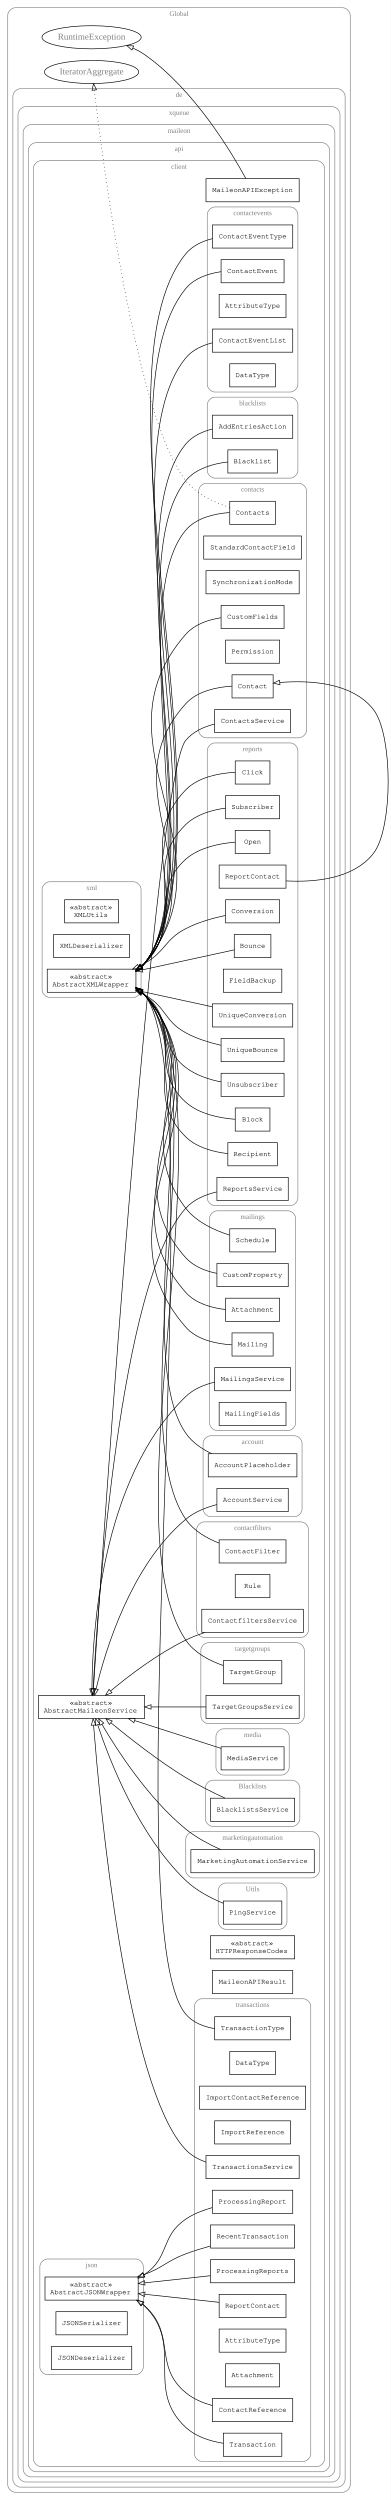
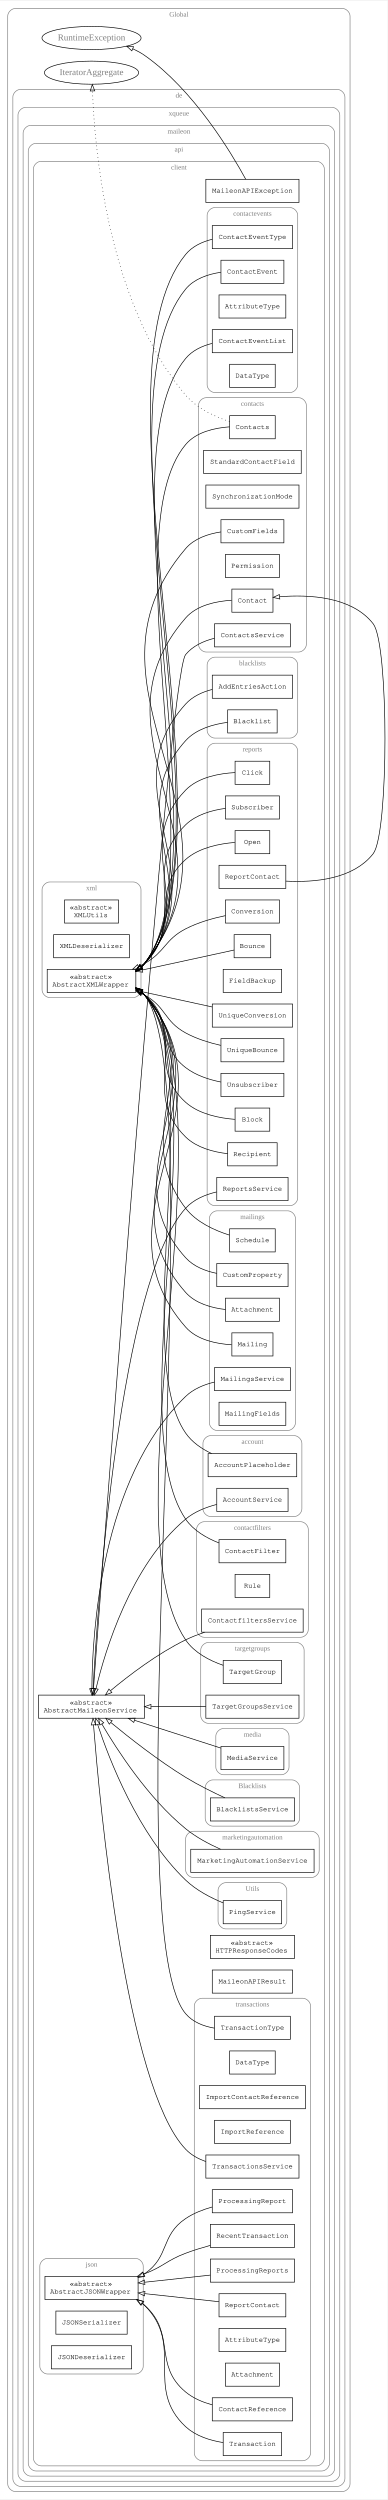
- <svg xmlns="http://www.w3.org/2000/svg" width="608pt" height="3890pt" viewBox="0.00 0.00 607.98 3890.00">
+ <svg xmlns="http://www.w3.org/2000/svg" width="603pt" height="3890pt" viewBox="0.00 0.00 603.36 3890.00">
  <g id="graph0" class="graph" transform="scale(1 1) rotate(0) translate(4 3886)">
-     <polygon fill="white" stroke="none" points="-4,4 -4,-3886 603.975,-3886 603.975,4 -4,4" />
+     <polygon fill="white" stroke="none" points="-4,4 -4,-3886 599.36,-3886 599.36,4 -4,4" />
    <g id="clust1" class="cluster">
      <path fill="none" stroke="gray" d="M20,-8C20,-8 529,-8 529,-8 535,-8 541,-14 541,-20 541,-20 541,-3862 541,-3862 541,-3868 535,-3874 529,-3874 529,-3874 20,-3874 20,-3874 14,-3874 8,-3868 8,-3862 8,-3862 8,-20 8,-20 8,-14 14,-8 20,-8" />
      <text text-anchor="middle" x="274.5" y="-3861.2" font-family="Times New Roman,serif" font-size="11.00" fill="gray">Global</text>
    </g>
    <g id="clust2" class="cluster">
      <path fill="none" stroke="gray" d="M28,-16C28,-16 521,-16 521,-16 527,-16 533,-22 533,-28 533,-28 533,-3736 533,-3736 533,-3742 527,-3748 521,-3748 521,-3748 28,-3748 28,-3748 22,-3748 16,-3742 16,-3736 16,-3736 16,-28 16,-28 16,-22 22,-16 28,-16" />
      <text text-anchor="middle" x="274.5" y="-3735.2" font-family="Times New Roman,serif" font-size="11.00" fill="gray">de</text>
    </g>
    <g id="clust3" class="cluster">
      <path fill="none" stroke="gray" d="M36,-24C36,-24 513,-24 513,-24 519,-24 525,-30 525,-36 525,-36 525,-3708 525,-3708 525,-3714 519,-3720 513,-3720 513,-3720 36,-3720 36,-3720 30,-3720 24,-3714 24,-3708 24,-3708 24,-36 24,-36 24,-30 30,-24 36,-24" />
      <text text-anchor="middle" x="274.5" y="-3707.2" font-family="Times New Roman,serif" font-size="11.00" fill="gray">xqueue</text>
    </g>
    <g id="clust4" class="cluster">
      <path fill="none" stroke="gray" d="M44,-32C44,-32 505,-32 505,-32 511,-32 517,-38 517,-44 517,-44 517,-3680 517,-3680 517,-3686 511,-3692 505,-3692 505,-3692 44,-3692 44,-3692 38,-3692 32,-3686 32,-3680 32,-3680 32,-44 32,-44 32,-38 38,-32 44,-32" />
      <text text-anchor="middle" x="274.5" y="-3679.2" font-family="Times New Roman,serif" font-size="11.00" fill="gray">maileon</text>
    </g>
    <g id="clust5" class="cluster">
      <path fill="none" stroke="gray" d="M52,-40C52,-40 497,-40 497,-40 503,-40 509,-46 509,-52 509,-52 509,-3652 509,-3652 509,-3658 503,-3664 497,-3664 497,-3664 52,-3664 52,-3664 46,-3664 40,-3658 40,-3652 40,-3652 40,-52 40,-52 40,-46 46,-40 52,-40" />
      <text text-anchor="middle" x="274.5" y="-3651.2" font-family="Times New Roman,serif" font-size="11.00" fill="gray">api</text>
    </g>
    <g id="clust6" class="cluster">
      <path fill="none" stroke="gray" d="M60,-48C60,-48 489,-48 489,-48 495,-48 501,-54 501,-60 501,-60 501,-3624 501,-3624 501,-3630 495,-3636 489,-3636 489,-3636 60,-3636 60,-3636 54,-3636 48,-3630 48,-3624 48,-3624 48,-60 48,-60 48,-54 54,-48 60,-48" />
      <text text-anchor="middle" x="274.5" y="-3623.2" font-family="Times New Roman,serif" font-size="11.00" fill="gray">client</text>
    </g>
    <g id="clust7" class="cluster">
      <path fill="none" stroke="gray" d="M324,-1526C324,-1526 454,-1526 454,-1526 460,-1526 466,-1532 466,-1538 466,-1538 466,-1640 466,-1640 466,-1646 460,-1652 454,-1652 454,-1652 324,-1652 324,-1652 318,-1652 312,-1646 312,-1640 312,-1640 312,-1538 312,-1538 312,-1532 318,-1526 324,-1526" />
      <text text-anchor="middle" x="389" y="-1639.2" font-family="Times New Roman,serif" font-size="11.00" fill="gray">account</text>
    </g>
    <g id="clust8" class="cluster">
      <path fill="none" stroke="gray" d="M327.5,-1044C327.5,-1044 450.5,-1044 450.5,-1044 456.5,-1044 462.5,-1050 462.5,-1056 462.5,-1056 462.5,-1104 462.5,-1104 462.5,-1110 456.5,-1116 450.5,-1116 450.5,-1116 327.5,-1116 327.5,-1116 321.5,-1116 315.5,-1110 315.5,-1104 315.5,-1104 315.5,-1056 315.5,-1056 315.5,-1050 321.5,-1044 327.5,-1044" />
      <text text-anchor="middle" x="389" y="-1103.2" font-family="Times New Roman,serif" font-size="11.00" fill="gray">Blacklists</text>
    </g>
    <g id="clust9" class="cluster">
      <path fill="none" stroke="gray" d="M330.5,-3276C330.5,-3276 447.5,-3276 447.5,-3276 453.5,-3276 459.5,-3282 459.5,-3288 459.5,-3288 459.5,-3552 459.5,-3552 459.5,-3558 453.5,-3564 447.5,-3564 447.5,-3564 330.5,-3564 330.5,-3564 324.5,-3564 318.5,-3558 318.5,-3552 318.5,-3552 318.5,-3288 318.5,-3288 318.5,-3282 324.5,-3276 330.5,-3276" />
      <text text-anchor="middle" x="389" y="-3551.2" font-family="Times New Roman,serif" font-size="11.00" fill="gray">contactevents</text>
    </g>
    <g id="clust10" class="cluster">
      <path fill="none" stroke="gray" d="M334,-1660C334,-1660 444,-1660 444,-1660 450,-1660 456,-1666 456,-1672 456,-1672 456,-1990 456,-1990 456,-1996 450,-2002 444,-2002 444,-2002 334,-2002 334,-2002 328,-2002 322,-1996 322,-1990 322,-1990 322,-1672 322,-1672 322,-1666 328,-1660 334,-1660" />
      <text text-anchor="middle" x="389" y="-1989.2" font-family="Times New Roman,serif" font-size="11.00" fill="gray">mailings</text>
    </g>
    <g id="clust11" class="cluster">
      <path fill="none" stroke="gray" d="M314,-1338C314,-1338 464,-1338 464,-1338 470,-1338 476,-1344 476,-1350 476,-1350 476,-1506 476,-1506 476,-1512 470,-1518 464,-1518 464,-1518 314,-1518 314,-1518 308,-1518 302,-1512 302,-1506 302,-1506 302,-1350 302,-1350 302,-1344 308,-1338 314,-1338" />
      <text text-anchor="middle" x="389" y="-1505.2" font-family="Times New Roman,serif" font-size="11.00" fill="gray">contactfilters</text>
    </g>
    <g id="clust12" class="cluster">
      <path fill="none" stroke="gray" d="M70,-191C70,-191 207,-191 207,-191 213,-191 219,-197 219,-203 219,-203 219,-359 219,-359 219,-365 213,-371 207,-371 207,-371 70,-371 70,-371 64,-371 58,-365 58,-359 58,-359 58,-203 58,-203 58,-197 64,-191 70,-191" />
      <text text-anchor="middle" x="138.5" y="-358.2" font-family="Times New Roman,serif" font-size="11.00" fill="gray">json</text>
    </g>
    <g id="clust13" class="cluster">
      <path fill="none" stroke="gray" d="M73.5,-2334C73.5,-2334 203.5,-2334 203.5,-2334 209.5,-2334 215.5,-2340 215.5,-2346 215.5,-2346 215.5,-2502 215.5,-2502 215.5,-2508 209.5,-2514 203.5,-2514 203.5,-2514 73.5,-2514 73.5,-2514 67.5,-2514 61.5,-2508 61.5,-2502 61.5,-2502 61.5,-2346 61.5,-2346 61.5,-2340 67.5,-2334 73.5,-2334" />
      <text text-anchor="middle" x="138.5" y="-2501.2" font-family="Times New Roman,serif" font-size="11.00" fill="gray">xml</text>
    </g>
    <g id="clust14" class="cluster">
      <path fill="none" stroke="gray" d="M330.5,-2010C330.5,-2010 447.5,-2010 447.5,-2010 453.5,-2010 459.5,-2016 459.5,-2022 459.5,-2022 459.5,-2718 459.5,-2718 459.5,-2724 453.5,-2730 447.5,-2730 447.5,-2730 330.5,-2730 330.5,-2730 324.5,-2730 318.5,-2724 318.5,-2718 318.5,-2718 318.5,-2022 318.5,-2022 318.5,-2016 324.5,-2010 330.5,-2010" />
      <text text-anchor="middle" x="389" y="-2717.2" font-family="Times New Roman,serif" font-size="11.00" fill="gray">reports</text>
    </g>
    <g id="clust19" class="cluster">
      <path fill="none" stroke="gray" d="M297,-964C297,-964 481,-964 481,-964 487,-964 493,-970 493,-976 493,-976 493,-1024 493,-1024 493,-1030 487,-1036 481,-1036 481,-1036 297,-1036 297,-1036 291,-1036 285,-1030 285,-1024 285,-1024 285,-976 285,-976 285,-970 291,-964 297,-964" />
      <text text-anchor="middle" x="389" y="-1023.2" font-family="Times New Roman,serif" font-size="11.00" fill="gray">marketingautomation</text>
    </g>
    <g id="clust15" class="cluster">
      <path fill="none" stroke="gray" d="M347.5,-884C347.5,-884 430.5,-884 430.5,-884 436.5,-884 442.5,-890 442.5,-896 442.5,-896 442.5,-944 442.5,-944 442.5,-950 436.5,-956 430.5,-956 430.5,-956 347.5,-956 347.5,-956 341.5,-956 335.5,-950 335.5,-944 335.5,-944 335.5,-896 335.5,-896 335.5,-890 341.5,-884 347.5,-884" />
      <text text-anchor="middle" x="389" y="-943.2" font-family="Times New Roman,serif" font-size="11.00" fill="gray">Utils</text>
    </g>
    <g id="clust16" class="cluster">
      <path fill="none" stroke="gray" d="M320.5,-1204C320.5,-1204 457.5,-1204 457.5,-1204 463.5,-1204 469.5,-1210 469.5,-1216 469.5,-1216 469.5,-1318 469.5,-1318 469.5,-1324 463.5,-1330 457.5,-1330 457.5,-1330 320.5,-1330 320.5,-1330 314.5,-1330 308.5,-1324 308.5,-1318 308.5,-1318 308.5,-1216 308.5,-1216 308.5,-1210 314.5,-1204 320.5,-1204" />
      <text text-anchor="middle" x="389" y="-1317.2" font-family="Times New Roman,serif" font-size="11.00" fill="gray">targetgroups</text>
    </g>
    <g id="clust17" class="cluster">
      <path fill="none" stroke="gray" d="M310.5,-56C310.5,-56 467.5,-56 467.5,-56 473.5,-56 479.5,-62 479.5,-68 479.5,-68 479.5,-764 479.5,-764 479.5,-770 473.5,-776 467.5,-776 467.5,-776 310.5,-776 310.5,-776 304.5,-776 298.5,-770 298.5,-764 298.5,-764 298.5,-68 298.5,-68 298.5,-62 304.5,-56 310.5,-56" />
      <text text-anchor="middle" x="389" y="-763.2" font-family="Times New Roman,serif" font-size="11.00" fill="gray">transactions</text>
    </g>
+     <g id="clust18" class="cluster">
+       <path fill="none" stroke="gray" d="M317,-2872C317,-2872 461,-2872 461,-2872 467,-2872 473,-2878 473,-2884 473,-2884 473,-3256 473,-3256 473,-3262 467,-3268 461,-3268 461,-3268 317,-3268 317,-3268 311,-3268 305,-3262 305,-3256 305,-3256 305,-2884 305,-2884 305,-2878 311,-2872 317,-2872" />
+       <text text-anchor="middle" x="389" y="-3255.2" font-family="Times New Roman,serif" font-size="11.00" fill="gray">contacts</text>
+     </g>
    <g id="clust21" class="cluster">
-       <path fill="none" stroke="gray" d="M330.5,-3142C330.5,-3142 447.5,-3142 447.5,-3142 453.5,-3142 459.5,-3148 459.5,-3154 459.5,-3154 459.5,-3256 459.5,-3256 459.5,-3262 453.5,-3268 447.5,-3268 447.5,-3268 330.5,-3268 330.5,-3268 324.5,-3268 318.5,-3262 318.5,-3256 318.5,-3256 318.5,-3154 318.5,-3154 318.5,-3148 324.5,-3142 330.5,-3142" />
-       <text text-anchor="middle" x="389" y="-3255.2" font-family="Times New Roman,serif" font-size="11.00" fill="gray">blacklists</text>
-     </g>
-     <g id="clust18" class="cluster">
-       <path fill="none" stroke="gray" d="M317,-2738C317,-2738 461,-2738 461,-2738 467,-2738 473,-2744 473,-2750 473,-2750 473,-3122 473,-3122 473,-3128 467,-3134 461,-3134 461,-3134 317,-3134 317,-3134 311,-3134 305,-3128 305,-3122 305,-3122 305,-2750 305,-2750 305,-2744 311,-2738 317,-2738" />
-       <text text-anchor="middle" x="389" y="-3121.2" font-family="Times New Roman,serif" font-size="11.00" fill="gray">contacts</text>
+       <path fill="none" stroke="gray" d="M330.5,-2738C330.5,-2738 447.5,-2738 447.5,-2738 453.5,-2738 459.5,-2744 459.5,-2750 459.5,-2750 459.5,-2852 459.5,-2852 459.5,-2858 453.5,-2864 447.5,-2864 447.5,-2864 330.5,-2864 330.5,-2864 324.5,-2864 318.5,-2858 318.5,-2852 318.5,-2852 318.5,-2750 318.5,-2750 318.5,-2744 324.5,-2738 330.5,-2738" />
+       <text text-anchor="middle" x="389" y="-2851.2" font-family="Times New Roman,serif" font-size="11.00" fill="gray">blacklists</text>
    </g>
    <g id="clust20" class="cluster">
      <path fill="none" stroke="gray" d="M344,-1124C344,-1124 434,-1124 434,-1124 440,-1124 446,-1130 446,-1136 446,-1136 446,-1184 446,-1184 446,-1190 440,-1196 434,-1196 434,-1196 344,-1196 344,-1196 338,-1196 332,-1190 332,-1184 332,-1184 332,-1136 332,-1136 332,-1130 338,-1124 344,-1124" />
      <text text-anchor="middle" x="389" y="-1183.2" font-family="Times New Roman,serif" font-size="11.00" fill="gray">media</text>
    </g>
    <g id="node1" class="node">
      <polygon fill="none" stroke="black" points="444.5,-1570 333.5,-1570 333.5,-1534 444.5,-1534 444.5,-1570" />
      <text text-anchor="middle" x="389" y="-1549.2" font-family="Courier,monospace" font-size="11.00">AccountService</text>
    </g>
    <g id="node65" class="node">
      <polygon fill="none" stroke="black" points="221,-1248 56,-1248 56,-1212 221,-1212 221,-1248" />
      <text text-anchor="start" x="104.5" y="-1233.2" font-family="Courier,monospace" font-size="11.00">«abstract»</text>
      <text text-anchor="start" x="64" y="-1221.2" font-family="Courier,monospace" font-size="11.00">AbstractMaileonService</text>
    </g>
    <g id="edge1" class="edge">
      <path fill="none" stroke="black" d="M333.404,-1544.86C316.45,-1540.47 298.65,-1533.4 285,-1522 199.477,-1450.55 159.468,-1316.45 145.53,-1258.2" />
      <polygon fill="none" stroke="black" points="148.89,-1257.19 143.226,-1248.24 142.07,-1258.77 148.89,-1257.19" />
    </g>
    <g id="node2" class="node">
      <polygon fill="none" stroke="black" points="458,-1624 320,-1624 320,-1588 458,-1588 458,-1624" />
      <text text-anchor="middle" x="389" y="-1603.2" font-family="Courier,monospace" font-size="11.00">AccountPlaceholder</text>
    </g>
    <g id="node23" class="node">
      <polygon fill="none" stroke="black" points="207.5,-2378 69.5,-2378 69.5,-2342 207.5,-2342 207.5,-2378" />
      <text text-anchor="start" x="104.5" y="-2363.2" font-family="Courier,monospace" font-size="11.00">«abstract»</text>
      <text text-anchor="start" x="77.5" y="-2351.2" font-family="Courier,monospace" font-size="11.00">AbstractXMLWrapper</text>
    </g>
    <g id="edge14" class="edge">
      <path fill="none" stroke="black" d="M325.484,-1624.02C309.905,-1631.46 294.853,-1641.79 285,-1656 198.27,-1781.1 319.105,-2221.61 221,-2338 219.465,-2339.82 217.797,-2341.5 216.018,-2343.05" />
      <polygon fill="none" stroke="black" points="213.723,-2340.38 207.583,-2349.02 217.768,-2346.1 213.723,-2340.38" />
    </g>
    <g id="node3" class="node">
      <polygon fill="none" stroke="black" points="454.5,-1088 323.5,-1088 323.5,-1052 454.5,-1052 454.5,-1088" />
      <text text-anchor="middle" x="389" y="-1067.2" font-family="Courier,monospace" font-size="11.00">BlacklistsService</text>
    </g>
    <g id="edge2" class="edge">
      <path fill="none" stroke="black" d="M346.171,-1088.04C327.059,-1096.85 304.408,-1108.11 285,-1120 242.482,-1146.05 197.223,-1181.67 168.68,-1205.23" />
      <polygon fill="none" stroke="black" points="166.187,-1202.75 160.735,-1211.83 170.662,-1208.13 166.187,-1202.75" />
    </g>
    <g id="node4" class="node">
      <polygon fill="none" stroke="black" points="438,-3482 340,-3482 340,-3446 438,-3446 438,-3482" />
      <text text-anchor="middle" x="389" y="-3461.2" font-family="Courier,monospace" font-size="11.00">ContactEvent</text>
    </g>
    <g id="edge3" class="edge">
      <path fill="none" stroke="black" d="M339.9,-3463.25C319.881,-3460.29 298.259,-3453.14 285,-3437 136.623,-3256.36 363.564,-2572.26 221,-2387 219.369,-2384.88 217.567,-2382.93 215.625,-2381.12" />
      <polygon fill="none" stroke="black" points="217.575,-2378.21 207.512,-2374.9 213.313,-2383.76 217.575,-2378.21" />
    </g>
    <g id="node5" class="node">
      <polygon fill="none" stroke="black" points="451.5,-3374 326.5,-3374 326.5,-3338 451.5,-3338 451.5,-3374" />
      <text text-anchor="middle" x="389" y="-3353.2" font-family="Courier,monospace" font-size="11.00">ContactEventList</text>
    </g>
    <g id="edge5" class="edge">
      <path fill="none" stroke="black" d="M326.274,-3352.51C310.606,-3348.56 295.31,-3341.46 285,-3329 151.261,-3167.33 349.536,-2552.83 221,-2387 219.516,-2385.09 217.892,-2383.31 216.152,-2381.65" />
      <polygon fill="none" stroke="black" points="217.886,-2378.56 207.852,-2375.16 213.576,-2384.08 217.886,-2378.56" />
    </g>
    <g id="node6" class="node">
      <polygon fill="none" stroke="black" points="441,-3428 337,-3428 337,-3392 441,-3392 441,-3428" />
      <text text-anchor="middle" x="389" y="-3407.2" font-family="Courier,monospace" font-size="11.00">AttributeType</text>
    </g>
    <g id="node7" class="node">
      <polygon fill="none" stroke="black" points="451.5,-3536 326.5,-3536 326.5,-3500 451.5,-3500 451.5,-3536" />
      <text text-anchor="middle" x="389" y="-3515.2" font-family="Courier,monospace" font-size="11.00">ContactEventType</text>
    </g>
    <g id="edge28" class="edge">
      <path fill="none" stroke="black" d="M326.462,-3514.64C310.699,-3510.71 295.307,-3503.59 285,-3491 129.302,-3300.87 370.58,-2581.98 221,-2387 219.373,-2384.88 217.573,-2382.92 215.634,-2381.12" />
      <polygon fill="none" stroke="black" points="217.588,-2378.21 207.527,-2374.88 213.321,-2383.75 217.588,-2378.21" />
    </g>
    <g id="node8" class="node">
      <polygon fill="none" stroke="black" points="424.5,-3320 353.5,-3320 353.5,-3284 424.5,-3284 424.5,-3320" />
      <text text-anchor="middle" x="389" y="-3299.2" font-family="Courier,monospace" font-size="11.00">DataType</text>
    </g>
    <g id="node9" class="node">
      <polygon fill="none" stroke="black" points="424.5,-1974 353.5,-1974 353.5,-1938 424.5,-1938 424.5,-1974" />
      <text text-anchor="middle" x="389" y="-1953.2" font-family="Courier,monospace" font-size="11.00">Schedule</text>
    </g>
    <g id="edge4" class="edge">
      <path fill="none" stroke="black" d="M353.169,-1964.21C330.328,-1971.41 301.702,-1984.24 285,-2006 193.502,-2125.2 323.298,-2227.92 221,-2338 219.419,-2339.7 217.722,-2341.28 215.929,-2342.73" />
      <polygon fill="none" stroke="black" points="213.853,-2339.91 207.515,-2348.4 217.764,-2345.72 213.853,-2339.91" />
    </g>
    <g id="node10" class="node">
      <polygon fill="none" stroke="black" points="444.5,-1920 333.5,-1920 333.5,-1884 444.5,-1884 444.5,-1920" />
      <text text-anchor="middle" x="389" y="-1899.2" font-family="Courier,monospace" font-size="11.00">CustomProperty</text>
    </g>
    <g id="edge7" class="edge">
      <path fill="none" stroke="black" d="M333.41,-1904.63C315.638,-1908.24 297.332,-1915.35 285,-1929 161.643,-2065.51 343.859,-2201.04 221,-2338 219.449,-2339.73 217.779,-2341.33 216.008,-2342.81" />
      <polygon fill="none" stroke="black" points="213.924,-2339.99 207.675,-2348.55 217.895,-2345.76 213.924,-2339.99" />
    </g>
    <g id="node11" class="node">
      <polygon fill="none" stroke="black" points="431,-1866 347,-1866 347,-1830 431,-1830 431,-1866" />
      <text text-anchor="middle" x="389" y="-1845.2" font-family="Courier,monospace" font-size="11.00">Attachment</text>
    </g>
    <g id="edge34" class="edge">
      <path fill="none" stroke="black" d="M346.997,-1848.37C325.455,-1850.82 300.4,-1857.65 285,-1875 147.105,-2030.37 358.328,-2182.13 221,-2338 219.465,-2339.74 217.808,-2341.35 216.049,-2342.84" />
      <polygon fill="none" stroke="black" points="213.96,-2340.03 207.757,-2348.62 217.963,-2345.78 213.96,-2340.03" />
    </g>
    <g id="node12" class="node">
      <polygon fill="none" stroke="black" points="421,-1812 357,-1812 357,-1776 421,-1776 421,-1812" />
      <text text-anchor="middle" x="389" y="-1791.2" font-family="Courier,monospace" font-size="11.00">Mailing</text>
    </g>
    <g id="edge37" class="edge">
      <path fill="none" stroke="black" d="M356.654,-1793.45C333.35,-1794.84 302.65,-1800.83 285,-1821 132.541,-1995.25 372.823,-2163.2 221,-2338 219.477,-2339.75 217.831,-2341.37 216.082,-2342.87" />
      <polygon fill="none" stroke="black" points="213.99,-2340.06 207.823,-2348.68 218.016,-2345.79 213.99,-2340.06" />
    </g>
    <g id="node13" class="node">
      <polygon fill="none" stroke="black" points="448,-1758 330,-1758 330,-1722 448,-1722 448,-1758" />
      <text text-anchor="middle" x="389" y="-1737.2" font-family="Courier,monospace" font-size="11.00">MailingsService</text>
    </g>
    <g id="edge41" class="edge">
      <path fill="none" stroke="black" d="M329.882,-1735.36C313.624,-1731.47 297.109,-1724.68 285,-1713 152.277,-1585 139.45,-1340.84 139.08,-1258.17" />
      <polygon fill="none" stroke="black" points="142.58,-1258.04 139.095,-1248.03 135.58,-1258.03 142.58,-1258.04" />
    </g>
    <g id="node14" class="node">
      <polygon fill="none" stroke="black" points="441,-1704 337,-1704 337,-1668 441,-1668 441,-1704" />
      <text text-anchor="middle" x="389" y="-1683.2" font-family="Courier,monospace" font-size="11.00">MailingFields</text>
    </g>
    <g id="node15" class="node">
      <polygon fill="none" stroke="black" points="468,-1382 310,-1382 310,-1346 468,-1346 468,-1382" />
      <text text-anchor="middle" x="389" y="-1361.2" font-family="Courier,monospace" font-size="11.00">ContactfiltersService</text>
    </g>
    <g id="edge6" class="edge">
      <path fill="none" stroke="black" d="M314.536,-1345.93C304.407,-1342.48 294.299,-1338.51 285,-1334 241.02,-1312.65 196.097,-1278.22 168.03,-1254.87" />
      <polygon fill="none" stroke="black" points="170.133,-1252.07 160.228,-1248.31 165.626,-1257.43 170.133,-1252.07" />
    </g>
    <g id="node16" class="node">
      <polygon fill="none" stroke="black" points="416,-1436 362,-1436 362,-1400 416,-1400 416,-1436" />
      <text text-anchor="middle" x="389" y="-1415.2" font-family="Courier,monospace" font-size="11.00">Rule</text>
    </g>
    <g id="node17" class="node">
      <polygon fill="none" stroke="black" points="441,-1490 337,-1490 337,-1454 441,-1454 441,-1490" />
      <text text-anchor="middle" x="389" y="-1469.2" font-family="Courier,monospace" font-size="11.00">ContactFilter</text>
    </g>
    <g id="edge43" class="edge">
      <path fill="none" stroke="black" d="M336.925,-1484.92C317.505,-1492.49 297.152,-1504.18 285,-1522 182.512,-1672.27 337.159,-2198.03 221,-2338 219.479,-2339.83 217.823,-2341.52 216.055,-2343.08" />
      <polygon fill="none" stroke="black" points="213.758,-2340.42 207.657,-2349.08 217.828,-2346.11 213.758,-2340.42" />
    </g>
    <g id="node18" class="node">
      <polygon fill="none" stroke="black" points="211,-343 66,-343 66,-307 211,-307 211,-343" />
      <text text-anchor="start" x="104.5" y="-328.2" font-family="Courier,monospace" font-size="11.00">«abstract»</text>
      <text text-anchor="start" x="74" y="-316.2" font-family="Courier,monospace" font-size="11.00">AbstractJSONWrapper</text>
    </g>
    <g id="node19" class="node">
      <polygon fill="none" stroke="black" points="194,-289 83,-289 83,-253 194,-253 194,-289" />
      <text text-anchor="middle" x="138.5" y="-268.2" font-family="Courier,monospace" font-size="11.00">JSONSerializer</text>
    </g>
    <g id="node20" class="node">
      <polygon fill="none" stroke="black" points="201,-235 76,-235 76,-199 201,-199 201,-235" />
      <text text-anchor="middle" x="138.5" y="-214.2" font-family="Courier,monospace" font-size="11.00">JSONDeserializer</text>
    </g>
    <g id="node21" class="node">
      <polygon fill="none" stroke="black" points="180.5,-2486 96.5,-2486 96.5,-2450 180.5,-2450 180.5,-2486" />
      <text text-anchor="start" x="104.5" y="-2471.2" font-family="Courier,monospace" font-size="11.00">«abstract»</text>
      <text text-anchor="start" x="111" y="-2459.2" font-family="Courier,monospace" font-size="11.00">XMLUtils</text>
    </g>
    <g id="node22" class="node">
      <polygon fill="none" stroke="black" points="197.5,-2432 79.5,-2432 79.5,-2396 197.5,-2396 197.5,-2432" />
      <text text-anchor="middle" x="138.5" y="-2411.2" font-family="Courier,monospace" font-size="11.00">XMLDeserializer</text>
    </g>
    <g id="node24" class="node">
      <polygon fill="none" stroke="black" points="427.5,-2108 350.5,-2108 350.5,-2072 427.5,-2072 427.5,-2108" />
      <text text-anchor="middle" x="389" y="-2087.2" font-family="Courier,monospace" font-size="11.00">Recipient</text>
    </g>
    <g id="edge8" class="edge">
      <path fill="none" stroke="black" d="M350.463,-2090.96C328.703,-2093.47 302.275,-2100.16 285,-2117 211.776,-2188.38 293.963,-2266.35 221,-2338 219.51,-2339.46 217.933,-2340.83 216.284,-2342.11" />
      <polygon fill="none" stroke="black" points="213.992,-2339.43 207.501,-2347.8 217.797,-2345.3 213.992,-2339.43" />
    </g>
    <g id="node25" class="node">
      <polygon fill="none" stroke="black" points="416,-2702 362,-2702 362,-2666 416,-2666 416,-2702" />
      <text text-anchor="middle" x="389" y="-2681.2" font-family="Courier,monospace" font-size="11.00">Click</text>
    </g>
    <g id="edge12" class="edge">
      <path fill="none" stroke="black" d="M361.902,-2684.28C338.556,-2683.07 305.02,-2677.5 285,-2657 198.832,-2568.77 304.322,-2477.92 221,-2387 219.445,-2385.3 217.782,-2383.71 216.028,-2382.22" />
      <polygon fill="none" stroke="black" points="217.98,-2379.32 207.821,-2376.31 213.887,-2384.99 217.98,-2379.32" />
    </g>
    <g id="node26" class="node">
      <polygon fill="none" stroke="black" points="444.5,-2054 333.5,-2054 333.5,-2018 444.5,-2018 444.5,-2054" />
      <text text-anchor="middle" x="389" y="-2033.2" font-family="Courier,monospace" font-size="11.00">ReportsService</text>
    </g>
    <g id="edge13" class="edge">
      <path fill="none" stroke="black" d="M333.27,-2031.4C315.593,-2027.24 297.383,-2019.66 285,-2006 182.014,-1892.38 147.903,-1384.59 140.943,-1258.44" />
      <polygon fill="none" stroke="black" points="144.418,-1257.88 140.385,-1248.08 137.428,-1258.25 144.418,-1257.88" />
    </g>
    <g id="node27" class="node">
      <polygon fill="none" stroke="black" points="441,-2540 337,-2540 337,-2504 441,-2504 441,-2540" />
      <text text-anchor="middle" x="389" y="-2519.2" font-family="Courier,monospace" font-size="11.00">ReportContact</text>
    </g>
    <g id="node59" class="node">
-       <polygon fill="none" stroke="black" points="421,-2836 357,-2836 357,-2800 421,-2800 421,-2836" />
-       <text text-anchor="middle" x="389" y="-2815.2" font-family="Courier,monospace" font-size="11.00">Contact</text>
+       <polygon fill="none" stroke="black" points="421,-2970 357,-2970 357,-2934 421,-2934 421,-2970" />
+       <text text-anchor="middle" x="389" y="-2949.2" font-family="Courier,monospace" font-size="11.00">Contact</text>
    </g>
    <g id="edge22" class="edge">
-       <path fill="none" stroke="black" d="M441.048,-2515.31C485.067,-2512.93 545.812,-2518.05 577,-2558 607.634,-2597.24 607.634,-2742.76 577,-2782 543.488,-2824.92 475.851,-2827.65 431.505,-2824.05" />
-       <polygon fill="none" stroke="black" points="431.605,-2820.54 421.318,-2823.08 430.942,-2827.51 431.605,-2820.54" />
+       <path fill="none" stroke="black" d="M441.048,-2515.31C485.067,-2512.93 545.812,-2518.05 577,-2558 601.48,-2589.35 601.48,-2884.65 577,-2916 543.488,-2958.92 475.851,-2961.65 431.505,-2958.05" />
+       <polygon fill="none" stroke="black" points="431.605,-2954.54 421.318,-2957.08 430.942,-2961.51 431.605,-2954.54" />
    </g>
    <g id="node28" class="node">
      <polygon fill="none" stroke="black" points="431,-2648 347,-2648 347,-2612 431,-2612 431,-2648" />
      <text text-anchor="middle" x="389" y="-2627.2" font-family="Courier,monospace" font-size="11.00">Subscriber</text>
    </g>
    <g id="edge23" class="edge">
      <path fill="none" stroke="black" d="M346.963,-2628.56C325.945,-2625.73 301.397,-2618.89 285,-2603 213.088,-2533.33 290.663,-2458.92 221,-2387 219.399,-2385.35 217.695,-2383.8 215.906,-2382.34" />
      <polygon fill="none" stroke="black" points="217.78,-2379.38 207.573,-2376.54 213.782,-2385.13 217.78,-2379.38" />
    </g>
    <g id="node29" class="node">
      <polygon fill="none" stroke="black" points="416,-2594 362,-2594 362,-2558 416,-2558 416,-2594" />
      <text text-anchor="middle" x="389" y="-2573.2" font-family="Courier,monospace" font-size="11.00">Open</text>
    </g>
    <g id="edge24" class="edge">
      <path fill="none" stroke="black" d="M361.673,-2575.52C338.819,-2573.74 306.162,-2567.77 285,-2549 227.079,-2497.64 277.261,-2440.18 221,-2387 219.497,-2385.58 217.918,-2384.23 216.274,-2382.96" />
      <polygon fill="none" stroke="black" points="217.845,-2379.8 207.585,-2377.15 213.956,-2385.62 217.845,-2379.8" />
    </g>
    <g id="node30" class="node">
      <polygon fill="none" stroke="black" points="434.5,-2378 343.5,-2378 343.5,-2342 434.5,-2342 434.5,-2378" />
      <text text-anchor="middle" x="389" y="-2357.2" font-family="Courier,monospace" font-size="11.00">FieldBackup</text>
    </g>
    <g id="node31" class="node">
      <polygon fill="none" stroke="black" points="431,-2486 347,-2486 347,-2450 431,-2450 431,-2486" />
      <text text-anchor="middle" x="389" y="-2465.2" font-family="Courier,monospace" font-size="11.00">Conversion</text>
    </g>
    <g id="edge29" class="edge">
      <path fill="none" stroke="black" d="M346.858,-2461.57C327.363,-2457.46 304.198,-2450.96 285,-2441 251.965,-2423.86 253.474,-2405.18 221,-2387 217.982,-2385.31 214.842,-2383.71 211.626,-2382.18" />
      <polygon fill="none" stroke="black" points="212.965,-2378.95 202.403,-2378.11 210.138,-2385.35 212.965,-2378.95" />
    </g>
    <g id="node32" class="node">
      <polygon fill="none" stroke="black" points="417.5,-2432 360.5,-2432 360.5,-2396 417.5,-2396 417.5,-2432" />
      <text text-anchor="middle" x="389" y="-2411.2" font-family="Courier,monospace" font-size="11.00">Bounce</text>
    </g>
    <g id="edge31" class="edge">
      <path fill="none" stroke="black" d="M360.457,-2408.01C326.231,-2400.58 266.386,-2387.57 217.603,-2376.97" />
      <polygon fill="none" stroke="black" points="218.205,-2373.52 207.69,-2374.82 216.719,-2380.36 218.205,-2373.52" />
    </g>
    <g id="node33" class="node">
      <polygon fill="none" stroke="black" points="451.5,-2324 326.5,-2324 326.5,-2288 451.5,-2288 451.5,-2324" />
      <text text-anchor="middle" x="389" y="-2303.2" font-family="Courier,monospace" font-size="11.00">UniqueConversion</text>
    </g>
    <g id="edge33" class="edge">
      <path fill="none" stroke="black" d="M326.254,-2319.42C293.547,-2326.53 253.026,-2335.33 218.097,-2342.92" />
      <polygon fill="none" stroke="black" points="216.958,-2339.59 207.929,-2345.13 218.444,-2346.43 216.958,-2339.59" />
    </g>
    <g id="node34" class="node">
      <polygon fill="none" stroke="black" points="438,-2270 340,-2270 340,-2234 438,-2234 438,-2270" />
      <text text-anchor="middle" x="389" y="-2249.2" font-family="Courier,monospace" font-size="11.00">UniqueBounce</text>
    </g>
    <g id="edge35" class="edge">
      <path fill="none" stroke="black" d="M339.764,-2259.55C321.835,-2263.65 301.786,-2269.82 285,-2279 251.059,-2297.57 254.873,-2319.31 221,-2338 219.677,-2338.73 218.328,-2339.44 216.957,-2340.12" />
      <polygon fill="none" stroke="black" points="215.323,-2337.02 207.647,-2344.32 218.202,-2343.4 215.323,-2337.02" />
    </g>
    <g id="node35" class="node">
      <polygon fill="none" stroke="black" points="438,-2216 340,-2216 340,-2180 438,-2180 438,-2216" />
      <text text-anchor="middle" x="389" y="-2195.2" font-family="Courier,monospace" font-size="11.00">Unsubscriber</text>
    </g>
    <g id="edge36" class="edge">
      <path fill="none" stroke="black" d="M339.871,-2202.53C321.241,-2206.24 300.676,-2212.94 285,-2225 239.259,-2260.2 266.612,-2302.63 221,-2338 219.607,-2339.08 218.164,-2340.11 216.68,-2341.09" />
      <polygon fill="none" stroke="black" points="214.743,-2338.16 207.783,-2346.15 218.206,-2344.24 214.743,-2338.16" />
    </g>
    <g id="node36" class="node">
      <polygon fill="none" stroke="black" points="416,-2162 362,-2162 362,-2126 416,-2126 416,-2162" />
      <text text-anchor="middle" x="389" y="-2141.2" font-family="Courier,monospace" font-size="11.00">Block</text>
    </g>
    <g id="edge42" class="edge">
      <path fill="none" stroke="black" d="M361.626,-2144.43C338.742,-2146.17 306.065,-2152.13 285,-2171 225.801,-2224.04 280.006,-2284.74 221,-2338 219.49,-2339.36 217.905,-2340.64 216.257,-2341.84" />
      <polygon fill="none" stroke="black" points="214.216,-2338.99 207.547,-2347.22 217.894,-2344.95 214.216,-2338.99" />
    </g>
    <g id="node37" class="node">
      <polygon fill="none" stroke="black" points="434.5,-928 343.5,-928 343.5,-892 434.5,-892 434.5,-928" />
      <text text-anchor="middle" x="389" y="-907.2" font-family="Courier,monospace" font-size="11.00">PingService</text>
    </g>
    <g id="edge9" class="edge">
      <path fill="none" stroke="black" d="M343.442,-924.505C323.768,-932.587 301.431,-944.251 285,-960 210.761,-1031.16 165.728,-1148.61 148.085,-1202.02" />
      <polygon fill="none" stroke="black" points="144.664,-1201.22 144.921,-1211.81 151.325,-1203.37 144.664,-1201.22" />
    </g>
    <g id="node38" class="node">
      <polygon fill="none" stroke="black" points="434.5,-1302 343.5,-1302 343.5,-1266 434.5,-1266 434.5,-1302" />
      <text text-anchor="middle" x="389" y="-1281.2" font-family="Courier,monospace" font-size="11.00">TargetGroup</text>
    </g>
    <g id="edge10" class="edge">
      <path fill="none" stroke="black" d="M343.464,-1294.39C322.151,-1301.77 298.407,-1314.03 285,-1334 160.383,-1519.61 362.512,-2164.92 221,-2338 219.493,-2339.84 217.848,-2341.54 216.09,-2343.11" />
      <polygon fill="none" stroke="black" points="213.791,-2340.45 207.727,-2349.14 217.886,-2346.13 213.791,-2340.45" />
    </g>
    <g id="node39" class="node">
      <polygon fill="none" stroke="black" points="461.5,-1248 316.5,-1248 316.5,-1212 461.5,-1212 461.5,-1248" />
      <text text-anchor="middle" x="389" y="-1227.2" font-family="Courier,monospace" font-size="11.00">TargetGroupsService</text>
    </g>
    <g id="edge19" class="edge">
      <path fill="none" stroke="black" d="M316.457,-1230C289.895,-1230 259.389,-1230 231.27,-1230" />
      <polygon fill="none" stroke="black" points="231.03,-1226.5 221.029,-1230 231.029,-1233.5 231.03,-1226.5" />
    </g>
    <g id="node40" class="node">
      <polygon fill="none" stroke="black" points="454.5,-424 323.5,-424 323.5,-388 454.5,-388 454.5,-424" />
      <text text-anchor="middle" x="389" y="-403.2" font-family="Courier,monospace" font-size="11.00">RecentTransaction</text>
    </g>
    <g id="edge11" class="edge">
      <path fill="none" stroke="black" d="M323.345,-391.247C310.488,-387.701 297.197,-383.591 285,-379 255.237,-367.797 250.722,-358.312 221,-347 220.555,-346.831 220.108,-346.662 219.659,-346.494" />
      <polygon fill="none" stroke="black" points="220.62,-343.121 210.025,-343.083 218.283,-349.72 220.62,-343.121" />
    </g>
    <g id="node41" class="node">
      <polygon fill="none" stroke="black" points="424.5,-694 353.5,-694 353.5,-658 424.5,-658 424.5,-694" />
      <text text-anchor="middle" x="389" y="-673.2" font-family="Courier,monospace" font-size="11.00">DataType</text>
    </g>
    <g id="node42" class="node">
      <polygon fill="none" stroke="black" points="471.5,-640 306.5,-640 306.5,-604 471.5,-604 471.5,-640" />
      <text text-anchor="middle" x="389" y="-619.2" font-family="Courier,monospace" font-size="11.00">ImportContactReference</text>
    </g>
    <g id="node43" class="node">
      <polygon fill="none" stroke="black" points="448,-586 330,-586 330,-550 448,-550 448,-586" />
      <text text-anchor="middle" x="389" y="-565.2" font-family="Courier,monospace" font-size="11.00">ImportReference</text>
    </g>
    <g id="node44" class="node">
      <polygon fill="none" stroke="black" points="454.5,-370 323.5,-370 323.5,-334 454.5,-334 454.5,-370" />
      <text text-anchor="middle" x="389" y="-349.2" font-family="Courier,monospace" font-size="11.00">ProcessingReports</text>
    </g>
    <g id="edge20" class="edge">
      <path fill="none" stroke="black" d="M323.358,-344.977C292.21,-341.592 254.513,-337.496 221.381,-333.897" />
      <polygon fill="none" stroke="black" points="221.578,-330.397 211.258,-332.797 220.821,-337.356 221.578,-330.397" />
    </g>
    <g id="node45" class="node">
      <polygon fill="none" stroke="black" points="461.5,-532 316.5,-532 316.5,-496 461.5,-496 461.5,-532" />
      <text text-anchor="middle" x="389" y="-511.2" font-family="Courier,monospace" font-size="11.00">TransactionsService</text>
    </g>
    <g id="edge21" class="edge">
      <path fill="none" stroke="black" d="M316.444,-521.758C304.671,-525.911 293.544,-532.033 285,-541 191.459,-639.167 150.78,-1084.53 141.586,-1201.69" />
      <polygon fill="none" stroke="black" points="138.094,-1201.44 140.816,-1211.68 145.074,-1201.98 138.094,-1201.44" />
    </g>
    <g id="node46" class="node">
      <polygon fill="none" stroke="black" points="451.5,-154 326.5,-154 326.5,-118 451.5,-118 451.5,-154" />
      <text text-anchor="middle" x="389" y="-133.2" font-family="Courier,monospace" font-size="11.00">ContactReference</text>
    </g>
    <g id="edge25" class="edge">
      <path fill="none" stroke="black" d="M326.375,-142.982C311.611,-147.002 296.741,-153.266 285,-163 233.883,-205.381 270.745,-254.017 221,-298 219.695,-299.154 218.339,-300.259 216.94,-301.317" />
      <polygon fill="none" stroke="black" points="214.928,-298.451 208.504,-306.876 218.78,-304.296 214.928,-298.451" />
    </g>
    <g id="node47" class="node">
      <polygon fill="none" stroke="black" points="434.5,-100 343.5,-100 343.5,-64 434.5,-64 434.5,-100" />
      <text text-anchor="middle" x="389" y="-79.2" font-family="Courier,monospace" font-size="11.00">Transaction</text>
    </g>
    <g id="edge32" class="edge">
      <path fill="none" stroke="black" d="M343.352,-84.274C323.304,-87.463 300.685,-94.378 285,-109 220.13,-169.473 283.916,-235.497 221,-298 220.048,-298.945 219.063,-299.858 218.047,-300.738" />
      <polygon fill="none" stroke="black" points="215.692,-298.126 209.726,-306.881 219.85,-303.758 215.692,-298.126" />
    </g>
    <g id="node48" class="node">
      <polygon fill="none" stroke="black" points="448,-748 330,-748 330,-712 448,-712 448,-748" />
      <text text-anchor="middle" x="389" y="-727.2" font-family="Courier,monospace" font-size="11.00">TransactionType</text>
    </g>
    <g id="edge38" class="edge">
      <path fill="none" stroke="black" d="M329.771,-729.491C312.907,-732.4 296.078,-738.858 285,-752 171.335,-886.852 331.036,-2200.17 221,-2338 219.514,-2339.86 217.888,-2341.57 216.147,-2343.15" />
      <polygon fill="none" stroke="black" points="213.845,-2340.5 207.841,-2349.23 217.978,-2346.15 213.845,-2340.5" />
    </g>
    <g id="node49" class="node">
      <polygon fill="none" stroke="black" points="441,-262 337,-262 337,-226 441,-226 441,-262" />
      <text text-anchor="middle" x="389" y="-241.2" font-family="Courier,monospace" font-size="11.00">AttributeType</text>
    </g>
    <g id="node50" class="node">
      <polygon fill="none" stroke="black" points="431,-208 347,-208 347,-172 431,-172 431,-208" />
      <text text-anchor="middle" x="389" y="-187.2" font-family="Courier,monospace" font-size="11.00">Attachment</text>
    </g>
    <g id="node51" class="node">
      <polygon fill="none" stroke="black" points="441,-316 337,-316 337,-280 441,-280 441,-316" />
      <text text-anchor="middle" x="389" y="-295.2" font-family="Courier,monospace" font-size="11.00">ReportContact</text>
    </g>
    <g id="edge44" class="edge">
      <path fill="none" stroke="black" d="M336.812,-303.562C303.554,-307.175 259.463,-311.966 221.397,-316.102" />
      <polygon fill="none" stroke="black" points="220.912,-312.634 211.348,-317.194 221.668,-319.593 220.912,-312.634" />
    </g>
    <g id="node52" class="node">
      <polygon fill="none" stroke="black" points="451.5,-478 326.5,-478 326.5,-442 451.5,-442 451.5,-478" />
      <text text-anchor="middle" x="389" y="-457.2" font-family="Courier,monospace" font-size="11.00">ProcessingReport</text>
    </g>
    <g id="edge46" class="edge">
      <path fill="none" stroke="black" d="M326.271,-450.994C311.914,-447.013 297.258,-441.273 285,-433 245.508,-406.346 260.394,-373.798 221,-347 220.606,-346.732 220.209,-346.467 219.809,-346.206" />
      <polygon fill="none" stroke="black" points="221.437,-343.105 211.019,-341.175 217.96,-349.18 221.437,-343.105" />
    </g>
    <g id="node53" class="node">
-       <polygon fill="none" stroke="black" points="448,-2782 330,-2782 330,-2746 448,-2746 448,-2782" />
-       <text text-anchor="middle" x="389" y="-2761.2" font-family="Courier,monospace" font-size="11.00">ContactsService</text>
+       <polygon fill="none" stroke="black" points="448,-2916 330,-2916 330,-2880 448,-2880 448,-2916" />
+       <text text-anchor="middle" x="389" y="-2895.2" font-family="Courier,monospace" font-size="11.00">ContactsService</text>
    </g>
    <g id="edge15" class="edge">
-       <path fill="none" stroke="black" d="M329.882,-2759.36C313.024,-2755.11 296.17,-2747.48 285,-2734 235.902,-2674.74 154.546,-1460.19 141.337,-1258.32" />
-       <polygon fill="none" stroke="black" points="144.822,-1257.97 140.678,-1248.22 137.837,-1258.42 144.822,-1257.97" />
+       <path fill="none" stroke="black" d="M329.818,-2893.41C312.957,-2889.16 296.117,-2881.53 285,-2868 258.272,-2835.48 157.255,-1472.03 141.556,-1258.11" />
+       <polygon fill="none" stroke="black" points="145.037,-1257.73 140.815,-1248.01 138.056,-1258.24 145.037,-1257.73" />
    </g>
    <g id="node54" class="node">
-       <polygon fill="none" stroke="black" points="465,-3052 313,-3052 313,-3016 465,-3016 465,-3052" />
-       <text text-anchor="middle" x="389" y="-3031.2" font-family="Courier,monospace" font-size="11.00">StandardContactField</text>
+       <polygon fill="none" stroke="black" points="465,-3186 313,-3186 313,-3150 465,-3150 465,-3186" />
+       <text text-anchor="middle" x="389" y="-3165.2" font-family="Courier,monospace" font-size="11.00">StandardContactField</text>
    </g>
    <g id="node55" class="node">
-       <polygon fill="none" stroke="black" points="461.5,-2998 316.5,-2998 316.5,-2962 461.5,-2962 461.5,-2998" />
-       <text text-anchor="middle" x="389" y="-2977.2" font-family="Courier,monospace" font-size="11.00">SynchronizationMode</text>
+       <polygon fill="none" stroke="black" points="461.5,-3132 316.5,-3132 316.5,-3096 461.5,-3096 461.5,-3132" />
+       <text text-anchor="middle" x="389" y="-3111.2" font-family="Courier,monospace" font-size="11.00">SynchronizationMode</text>
    </g>
    <g id="node56" class="node">
-       <polygon fill="none" stroke="black" points="438,-2944 340,-2944 340,-2908 438,-2908 438,-2944" />
-       <text text-anchor="middle" x="389" y="-2923.2" font-family="Courier,monospace" font-size="11.00">CustomFields</text>
+       <polygon fill="none" stroke="black" points="438,-3078 340,-3078 340,-3042 438,-3042 438,-3078" />
+       <text text-anchor="middle" x="389" y="-3057.2" font-family="Courier,monospace" font-size="11.00">CustomFields</text>
    </g>
    <g id="edge16" class="edge">
-       <path fill="none" stroke="black" d="M339.844,-2924.77C320.063,-2921.69 298.643,-2914.57 285,-2899 133.891,-2726.5 366.554,-2564.21 221,-2387 219.344,-2384.98 217.534,-2383.12 215.599,-2381.39" />
-       <polygon fill="none" stroke="black" points="217.675,-2378.57 207.57,-2375.39 213.484,-2384.18 217.675,-2378.57" />
+       <path fill="none" stroke="black" d="M339.919,-3058.97C320.029,-3055.95 298.502,-3048.82 285,-3033 97.683,-2813.56 401.252,-2612.28 221,-2387 219.37,-2384.96 217.583,-2383.08 215.666,-2381.34" />
+       <polygon fill="none" stroke="black" points="217.778,-2378.54 207.697,-2375.29 213.546,-2384.12 217.778,-2378.54" />
    </g>
    <g id="node57" class="node">
-       <polygon fill="none" stroke="black" points="431,-2890 347,-2890 347,-2854 431,-2854 431,-2890" />
-       <text text-anchor="middle" x="389" y="-2869.2" font-family="Courier,monospace" font-size="11.00">Permission</text>
+       <polygon fill="none" stroke="black" points="431,-3024 347,-3024 347,-2988 431,-2988 431,-3024" />
+       <text text-anchor="middle" x="389" y="-3003.2" font-family="Courier,monospace" font-size="11.00">Permission</text>
    </g>
    <g id="node58" class="node">
-       <polygon fill="none" stroke="black" points="424.5,-3106 353.5,-3106 353.5,-3070 424.5,-3070 424.5,-3106" />
-       <text text-anchor="middle" x="389" y="-3085.2" font-family="Courier,monospace" font-size="11.00">Contacts</text>
+       <polygon fill="none" stroke="black" points="424.5,-3240 353.5,-3240 353.5,-3204 424.5,-3204 424.5,-3240" />
+       <text text-anchor="middle" x="389" y="-3219.2" font-family="Courier,monospace" font-size="11.00">Contacts</text>
    </g>
    <g id="edge26" class="edge">
-       <path fill="none" stroke="black" d="M353.055,-3088.47C330.163,-3086.76 301.523,-3080.44 285,-3061 187.554,-2946.37 314.756,-2504.67 221,-2387 219.374,-2384.96 217.59,-2383.07 215.677,-2381.33" />
-       <polygon fill="none" stroke="black" points="217.795,-2378.54 207.717,-2375.27 213.556,-2384.11 217.795,-2378.54" />
+       <path fill="none" stroke="black" d="M353.455,-3222.59C330.438,-3220.97 301.489,-3214.71 285,-3195 169.415,-3056.86 332.138,-2528.74 221,-2387 219.505,-2385.09 217.872,-2383.32 216.124,-2381.67" />
+       <polygon fill="none" stroke="black" points="217.841,-2378.57 207.795,-2375.21 213.549,-2384.1 217.841,-2378.57" />
    </g>
    <g id="node68" class="node">
      <ellipse fill="none" stroke="black" cx="138.5" cy="-3774" rx="73.387" ry="18" />
      <text text-anchor="middle" x="138.5" y="-3770.3" font-family="Times New Roman,serif" font-size="14.00" fill="gray">IteratorAggregate</text>
    </g>
    <g id="edge27" class="edge">
-       <path fill="none" stroke="black" stroke-dasharray="1,5" d="M353.406,-3096.39C330.671,-3103.68 302.075,-3116.53 285,-3138 207.384,-3235.59 155.653,-3635.74 142.692,-3745.84" />
-       <polygon fill="none" stroke="black" points="139.206,-3745.52 141.526,-3755.86 146.159,-3746.33 139.206,-3745.52" />
+       <path fill="none" stroke="black" stroke-dasharray="1,5" d="M353.302,-3230.87C330.818,-3238.32 302.554,-3251.18 285,-3272 162.131,-3417.73 142.937,-3662.32 140.005,-3745.39" />
+       <polygon fill="none" stroke="black" points="136.501,-3745.48 139.7,-3755.58 143.498,-3745.69 136.501,-3745.48" />
    </g>
    <g id="edge40" class="edge">
-       <path fill="none" stroke="black" d="M356.846,-2818.38C333.645,-2816.89 302.99,-2810.87 285,-2791 162.987,-2656.23 338.67,-2525.57 221,-2387 219.471,-2385.2 217.82,-2383.52 216.066,-2381.95" />
-       <polygon fill="none" stroke="black" points="217.895,-2378.95 207.791,-2375.76 213.702,-2384.55 217.895,-2378.95" />
+       <path fill="none" stroke="black" d="M356.627,-2952.58C333.309,-2951.19 302.602,-2945.22 285,-2925 126.872,-2743.4 373.28,-2573.53 221,-2387 219.35,-2384.98 217.545,-2383.11 215.614,-2381.38" />
+       <polygon fill="none" stroke="black" points="217.699,-2378.57 207.6,-2375.36 213.498,-2384.17 217.699,-2378.57" />
    </g>
    <g id="node60" class="node">
      <polygon fill="none" stroke="black" points="485,-1008 293,-1008 293,-972 485,-972 485,-1008" />
      <text text-anchor="middle" x="389" y="-987.2" font-family="Courier,monospace" font-size="11.00">MarketingAutomationService</text>
    </g>
    <g id="edge17" class="edge">
      <path fill="none" stroke="black" d="M339.384,-1008.01C321.209,-1016.12 301.092,-1026.86 285,-1040 226.624,-1087.65 177.931,-1163.15 154.503,-1203.12" />
      <polygon fill="none" stroke="black" points="151.469,-1201.38 149.495,-1211.79 157.53,-1204.88 151.469,-1201.38" />
    </g>
    <g id="node61" class="node">
      <polygon fill="none" stroke="black" points="438,-1168 340,-1168 340,-1132 438,-1132 438,-1168" />
      <text text-anchor="middle" x="389" y="-1147.2" font-family="Courier,monospace" font-size="11.00">MediaService</text>
    </g>
    <g id="edge18" class="edge">
      <path fill="none" stroke="black" d="M339.792,-1165.52C301.557,-1177.83 247.711,-1195.16 205.478,-1208.76" />
      <polygon fill="none" stroke="black" points="204.279,-1205.47 195.833,-1211.86 206.424,-1212.13 204.279,-1205.47" />
    </g>
    <g id="node62" class="node">
-       <polygon fill="none" stroke="black" points="451.5,-3240 326.5,-3240 326.5,-3204 451.5,-3204 451.5,-3240" />
-       <text text-anchor="middle" x="389" y="-3219.2" font-family="Courier,monospace" font-size="11.00">AddEntriesAction</text>
+       <polygon fill="none" stroke="black" points="451.5,-2836 326.5,-2836 326.5,-2800 451.5,-2800 451.5,-2836" />
+       <text text-anchor="middle" x="389" y="-2815.2" font-family="Courier,monospace" font-size="11.00">AddEntriesAction</text>
    </g>
    <g id="edge30" class="edge">
-       <path fill="none" stroke="black" d="M326.364,-3218.43C310.697,-3214.49 295.38,-3207.41 285,-3195 169.415,-3056.86 332.138,-2528.74 221,-2387 219.505,-2385.09 217.872,-2383.32 216.124,-2381.67" />
-       <polygon fill="none" stroke="black" points="217.841,-2378.57 207.795,-2375.21 213.549,-2384.1 217.841,-2378.57" />
+       <path fill="none" stroke="black" d="M326.446,-2813.75C310.971,-2809.78 295.732,-2802.85 285,-2791 162.987,-2656.23 338.67,-2525.57 221,-2387 219.471,-2385.2 217.82,-2383.52 216.066,-2381.95" />
+       <polygon fill="none" stroke="black" points="217.895,-2378.95 207.791,-2375.76 213.702,-2384.55 217.895,-2378.95" />
    </g>
    <g id="node63" class="node">
-       <polygon fill="none" stroke="black" points="427.5,-3186 350.5,-3186 350.5,-3150 427.5,-3150 427.5,-3186" />
-       <text text-anchor="middle" x="389" y="-3165.2" font-family="Courier,monospace" font-size="11.00">Blacklist</text>
+       <polygon fill="none" stroke="black" points="427.5,-2782 350.5,-2782 350.5,-2746 427.5,-2746 427.5,-2782" />
+       <text text-anchor="middle" x="389" y="-2761.2" font-family="Courier,monospace" font-size="11.00">Blacklist</text>
    </g>
    <g id="edge45" class="edge">
-       <path fill="none" stroke="black" d="M350.386,-3167.15C327.883,-3164.51 300.695,-3157.16 285,-3138 178.876,-3008.42 324.742,-2518.5 221,-2387 219.5,-2385.1 217.862,-2383.33 216.109,-2381.68" />
-       <polygon fill="none" stroke="black" points="217.817,-2378.58 207.766,-2375.23 213.535,-2384.12 217.817,-2378.58" />
+       <path fill="none" stroke="black" d="M350.264,-2762.51C328.15,-2759.59 301.422,-2752.17 285,-2734 179.85,-2617.65 324.01,-2505.25 221,-2387 219.449,-2385.22 217.777,-2383.56 216.007,-2382" />
+       <polygon fill="none" stroke="black" points="217.799,-2378.97 207.671,-2375.86 213.648,-2384.61 217.799,-2378.97" />
    </g>
    <g id="node64" class="node">
      <polygon fill="none" stroke="black" points="454.5,-874 323.5,-874 323.5,-838 454.5,-838 454.5,-874" />
      <text text-anchor="start" x="355" y="-859.2" font-family="Courier,monospace" font-size="11.00">«abstract»</text>
      <text text-anchor="start" x="331.5" y="-847.2" font-family="Courier,monospace" font-size="11.00">HTTPResponseCodes</text>
    </g>
    <g id="node66" class="node">
      <polygon fill="none" stroke="black" points="451.5,-820 326.5,-820 326.5,-784 451.5,-784 451.5,-820" />
      <text text-anchor="middle" x="389" y="-799.2" font-family="Courier,monospace" font-size="11.00">MaileonAPIResult</text>
    </g>
    <g id="node67" class="node">
      <polygon fill="none" stroke="black" points="461.5,-3608 316.5,-3608 316.5,-3572 461.5,-3572 461.5,-3608" />
      <text text-anchor="middle" x="389" y="-3587.2" font-family="Courier,monospace" font-size="11.00">MaileonAPIException</text>
    </g>
    <g id="node69" class="node">
      <ellipse fill="none" stroke="black" cx="138.5" cy="-3828" rx="77.187" ry="18" />
      <text text-anchor="middle" x="138.5" y="-3824.3" font-family="Times New Roman,serif" font-size="14.00" fill="gray">RuntimeException</text>
    </g>
    <g id="edge39" class="edge">
      <path fill="none" stroke="black" d="M378.512,-3608.18C356.42,-3648.78 297.552,-3747.43 221,-3801 215.421,-3804.9 209.237,-3808.28 202.842,-3811.18" />
      <polygon fill="none" stroke="black" points="201.266,-3808.04 193.368,-3815.11 203.946,-3814.51 201.266,-3808.04" />
    </g>
  </g>
</svg>
